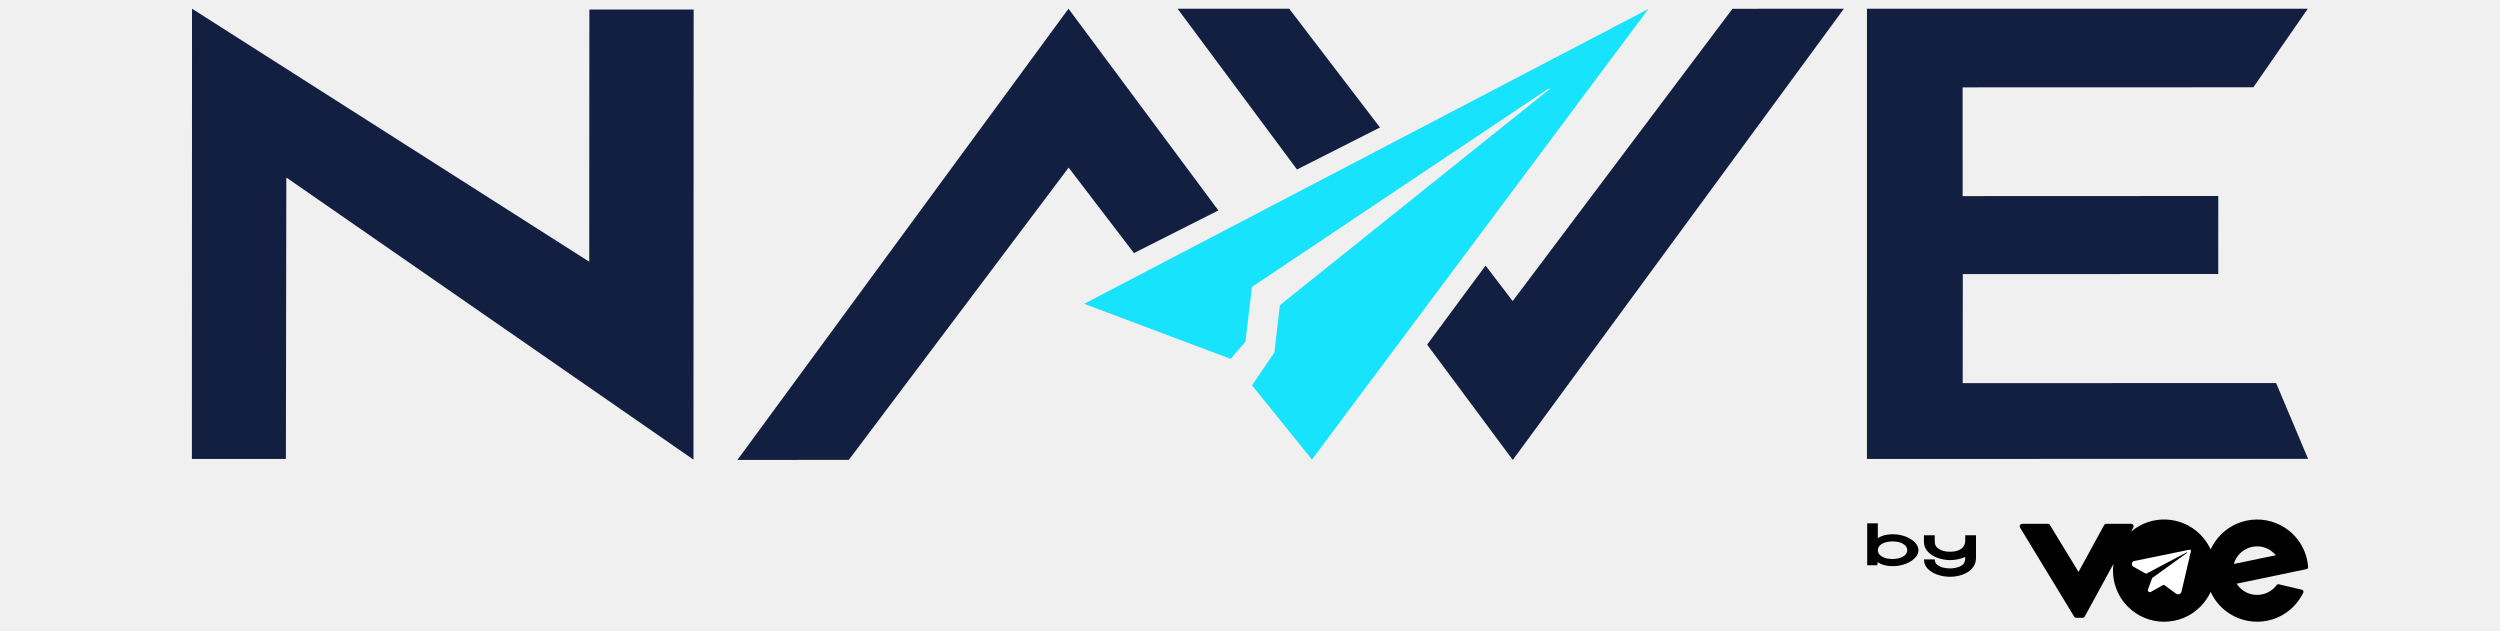
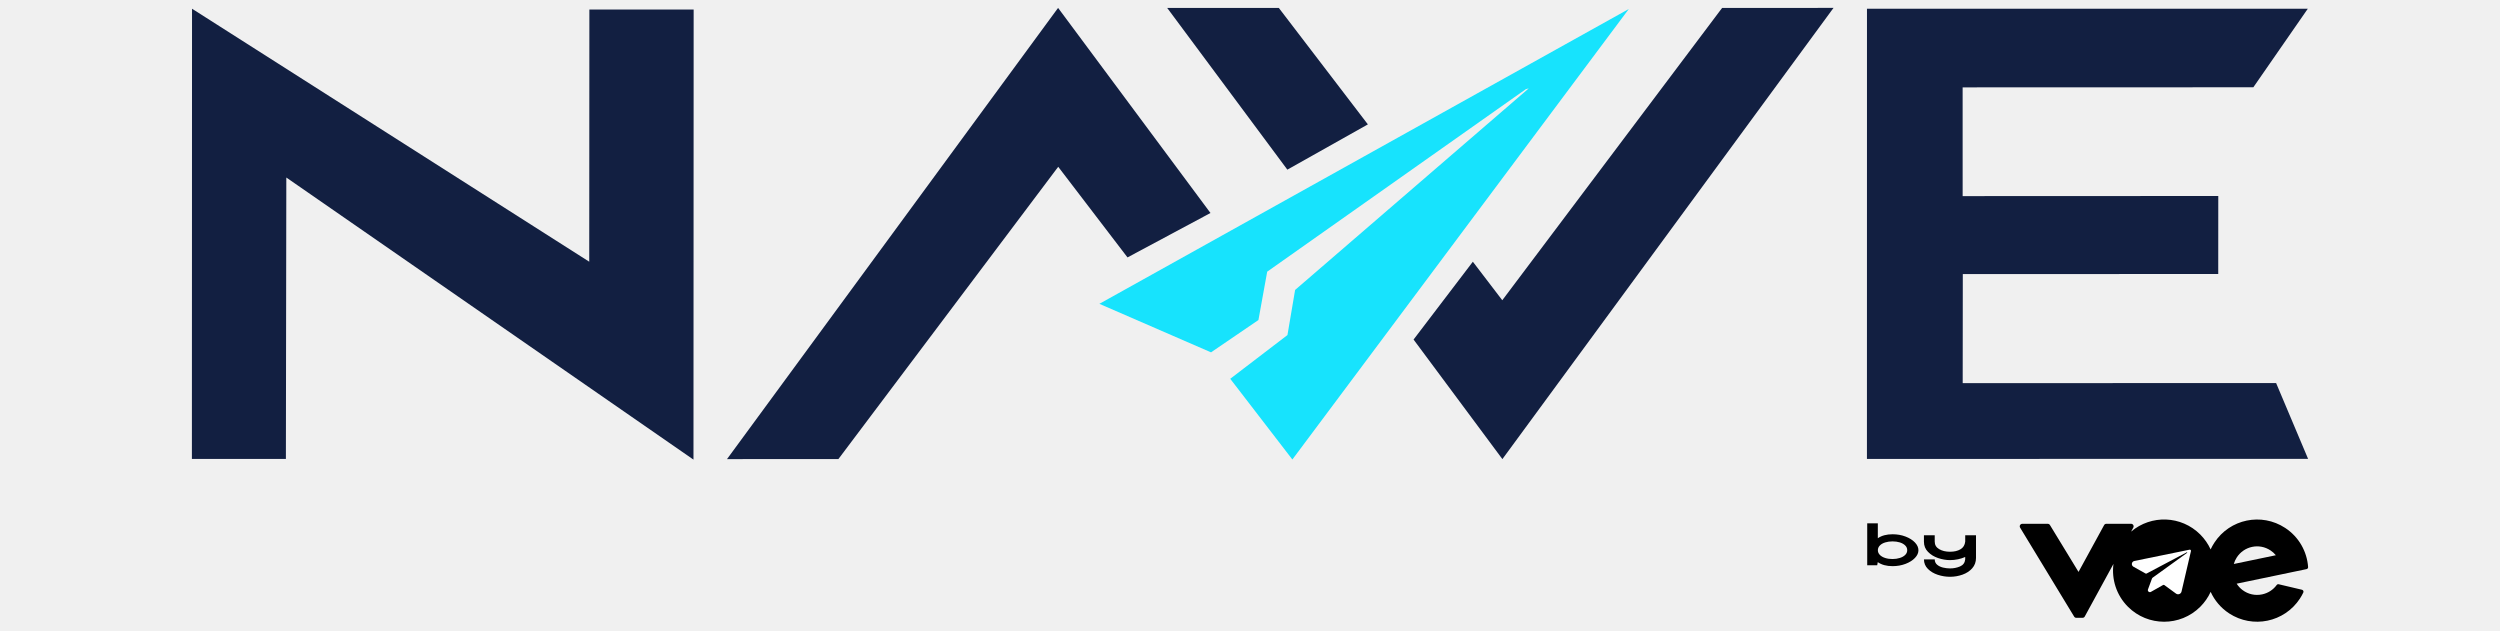
<svg xmlns="http://www.w3.org/2000/svg" id="Layer_1" version="1.1" viewBox="0 0 1150 290">
  <defs>
    <style>
      .st0 {
        fill: #fff;
      }

      .st1 {
        fill: #121f41;
      }

      .st2 {
        fill: #17e3fd;
      }
    </style>
  </defs>
-   <polygon class="st1" points="1020.39 126.04 902.89 126.08 902.84 176.25 1047.01 176.2 1061.72 211.07 858.79 211.11 858.81 4.01 1061.58 4.03 1036.54 40.15 902.81 40.19 902.82 90.21 1020.41 90.16 1020.39 126.04" />
-   <polygon class="st1" points="131.71 81.66 131.51 211.1 88.27 211.11 88.33 4.01 271.05 120.39 271.11 4.37 319.08 4.37 319 211.43 131.71 81.66" />
  <g>
    <path d="M1051.17,242.84c-5.44-3.57-11.8-4.59-17.68-3.37-5.89,1.22-11.31,4.7-14.87,10.14-.66,1.01-1.24,2.06-1.73,3.12-1.14-2.48-2.73-4.81-4.77-6.86-8.74-8.74-22.57-9.18-31.82-1.32l1.02-1.87c.43-.78-.14-1.74-1.03-1.74h-11.37c-.43,0-.82.23-1.03.61l-11.77,21.53-13.15-21.57c-.21-.35-.59-.56-1-.56h-11.71c-.92,0-1.48,1-1,1.78l24.85,40.91c.21.35.59.56,1,.56h2.85c.43,0,.83-.23,1.03-.61l13.2-24.19c-.92,7.01,1.31,14.36,6.68,19.72,9.14,9.14,24.05,9.2,33.25,0,2.05-2.05,3.64-4.38,4.78-6.87,1.78,3.91,4.65,7.38,8.49,9.9,5.42,3.55,11.78,4.58,17.68,3.35,5.88-1.22,11.31-4.69,14.87-10.12.6-.91,1.12-1.85,1.58-2.81.25-.53-.05-1.16-.62-1.29l-10.68-2.52c-.35-.08-.73.04-.94.34-1.63,2.23-4,3.75-6.73,4.32-3.19.66-6.43-.06-9.04-2.04-1.07-.82-1.95-1.8-2.64-2.89l20.42-4.25,5.6-1.17,6.11-1.27c.45-.09.76-.5.73-.95-.5-7.07-4.17-13.83-10.57-18.02h.01ZM1027.55,259.43c.29-1.03.73-2.03,1.34-2.97,1.64-2.55,4.17-4.29,7.11-4.9,2.91-.61,5.89-.03,8.4,1.61.97.63,1.8,1.39,2.49,2.24l-19.34,4.02Z" />
    <path class="st0" d="M981.79,258.06c-1.28.26-1.56,1.96-.43,2.62l5.58,3.13c.16.09.36.09.52,0l18.44-9.75c.16-.09.31.14.16.25l-15.81,11.4c-.17.12-.29.28-.36.48l-1.82,4.94c-.3.82.58,1.57,1.34,1.14l5.6-3.17c.19-.11.42-.09.59.03l5.37,3.93c.93.68,2.26.19,2.53-.94l4.34-18.62c.09-.38-.25-.73-.63-.65l-25.42,5.2h0Z" />
  </g>
  <g>
    <path d="M863.77,258.58l-.25,1.43h-4.6v-19.29h4.88v6.86c1.76-1.21,4.02-1.82,6.78-1.82,2.15,0,4.14.35,5.96,1.05,1.83.7,3.27,1.61,4.34,2.74s1.6,2.32,1.6,3.57-.53,2.41-1.6,3.53c-1.07,1.12-2.51,2.03-4.34,2.73s-3.82,1.05-5.96,1.05c-2.79,0-5.06-.62-6.81-1.85h0ZM864.73,255.26c.61.62,1.42,1.08,2.45,1.41s2.16.48,3.39.48,2.36-.17,3.39-.5,1.85-.8,2.45-1.41c.61-.61.91-1.32.91-2.15s-.3-1.55-.91-2.16c-.61-.62-1.42-1.08-2.45-1.41-1.03-.32-2.16-.48-3.39-.48s-2.36.16-3.39.48c-1.03.32-1.85.79-2.45,1.41s-.91,1.34-.91,2.16.3,1.55.91,2.16h0Z" />
    <path d="M885.01,246.23h4.96v2.89c0,1.52.68,2.69,2.04,3.48,1.36.8,3.02,1.2,4.99,1.2s3.54-.38,4.82-1.13,2.01-1.94,2.18-3.55v-2.89h4.96v10.41c0,1.87-.58,3.46-1.74,4.77-1.16,1.3-2.65,2.28-4.48,2.93-1.83.65-3.74.98-5.74.98-1.89,0-3.76-.3-5.61-.91-1.85-.61-3.37-1.52-4.57-2.73-1.2-1.21-1.8-2.66-1.8-4.35h4.96c0,1.01.37,1.82,1.1,2.44s1.64,1.05,2.71,1.31,2.14.39,3.21.39c1.65,0,3.19-.3,4.61-.91,1.42-.61,2.22-1.68,2.38-3.22v-1.13c-.97.44-2.07.79-3.28,1.05-1.21.26-2.45.39-3.72.39-1.75,0-3.54-.31-5.4-.92-1.86-.62-3.42-1.56-4.68-2.84-1.27-1.28-1.9-2.85-1.9-4.73v-2.92h0Z" />
  </g>
-   <path class="st2" d="M711.87,41.02l1.36-.36-124.48,99.72-2.52,21.75-10.31,15.12,27.58,34.13L758.27,4.13l-259.56,135.63,67.37,25.32,6.8-7.87,3.03-25.24,135.97-90.94Z" />
-   <polyline class="st1" points="521.62 116.41 491.57 77.1 390.46 211.54 339.2 211.57 491.51 4.01 560.45 96.8" />
-   <polyline class="st1" points="683.36 122.17 695.83 138.49 796.94 4.04 848.2 4.01 695.88 211.57 656.48 158.53" />
-   <polyline class="st1" points="596.62 77.96 541.7 4.03 593.05 4.03 634.79 58.64" />
+   <g>
+     <polygon class="st1" points="1020.39 126.04 902.89 126.08 902.84 176.25 1047.01 176.2 1061.72 211.07 858.79 211.11 858.81 4.01 1061.58 4.03 1036.54 40.15 902.81 40.19 902.82 90.21 1020.41 90.16 1020.39 126.04" />
+     <polygon class="st1" points="131.71 81.66 131.51 211.1 88.27 211.11 88.33 4.01 271.05 120.39 271.11 4.37 319.08 4.37 319 211.43 131.71 81.66" />
+     <path class="st2" d="M701.86,41.02l1.36-.36-107.47,92.71-3.52,20.75-26.32,20.12,28.58,37.13L749.26,4.13l-243.55,135.63,51.36,22.32,21.81-14.87,4.03-22.24,118.96-83.94Z" />
+     <polyline class="st1" points="518.65 118.41 486.78 76.72 385.67 211.16 334.42 211.19 486.72 3.63 556.82 97.98" />
+     <g>
+       <polyline class="st1" points="677.51 120.39 691.05 138.11 792.16 3.66 843.42 3.63 691.1 211.19 650.24 156.19" />
+       <polyline class="st1" points="592.18 78.04 536.91 3.65 588.26 3.65 629.22 57.22" />
+     </g>
+   </g>
</svg>
